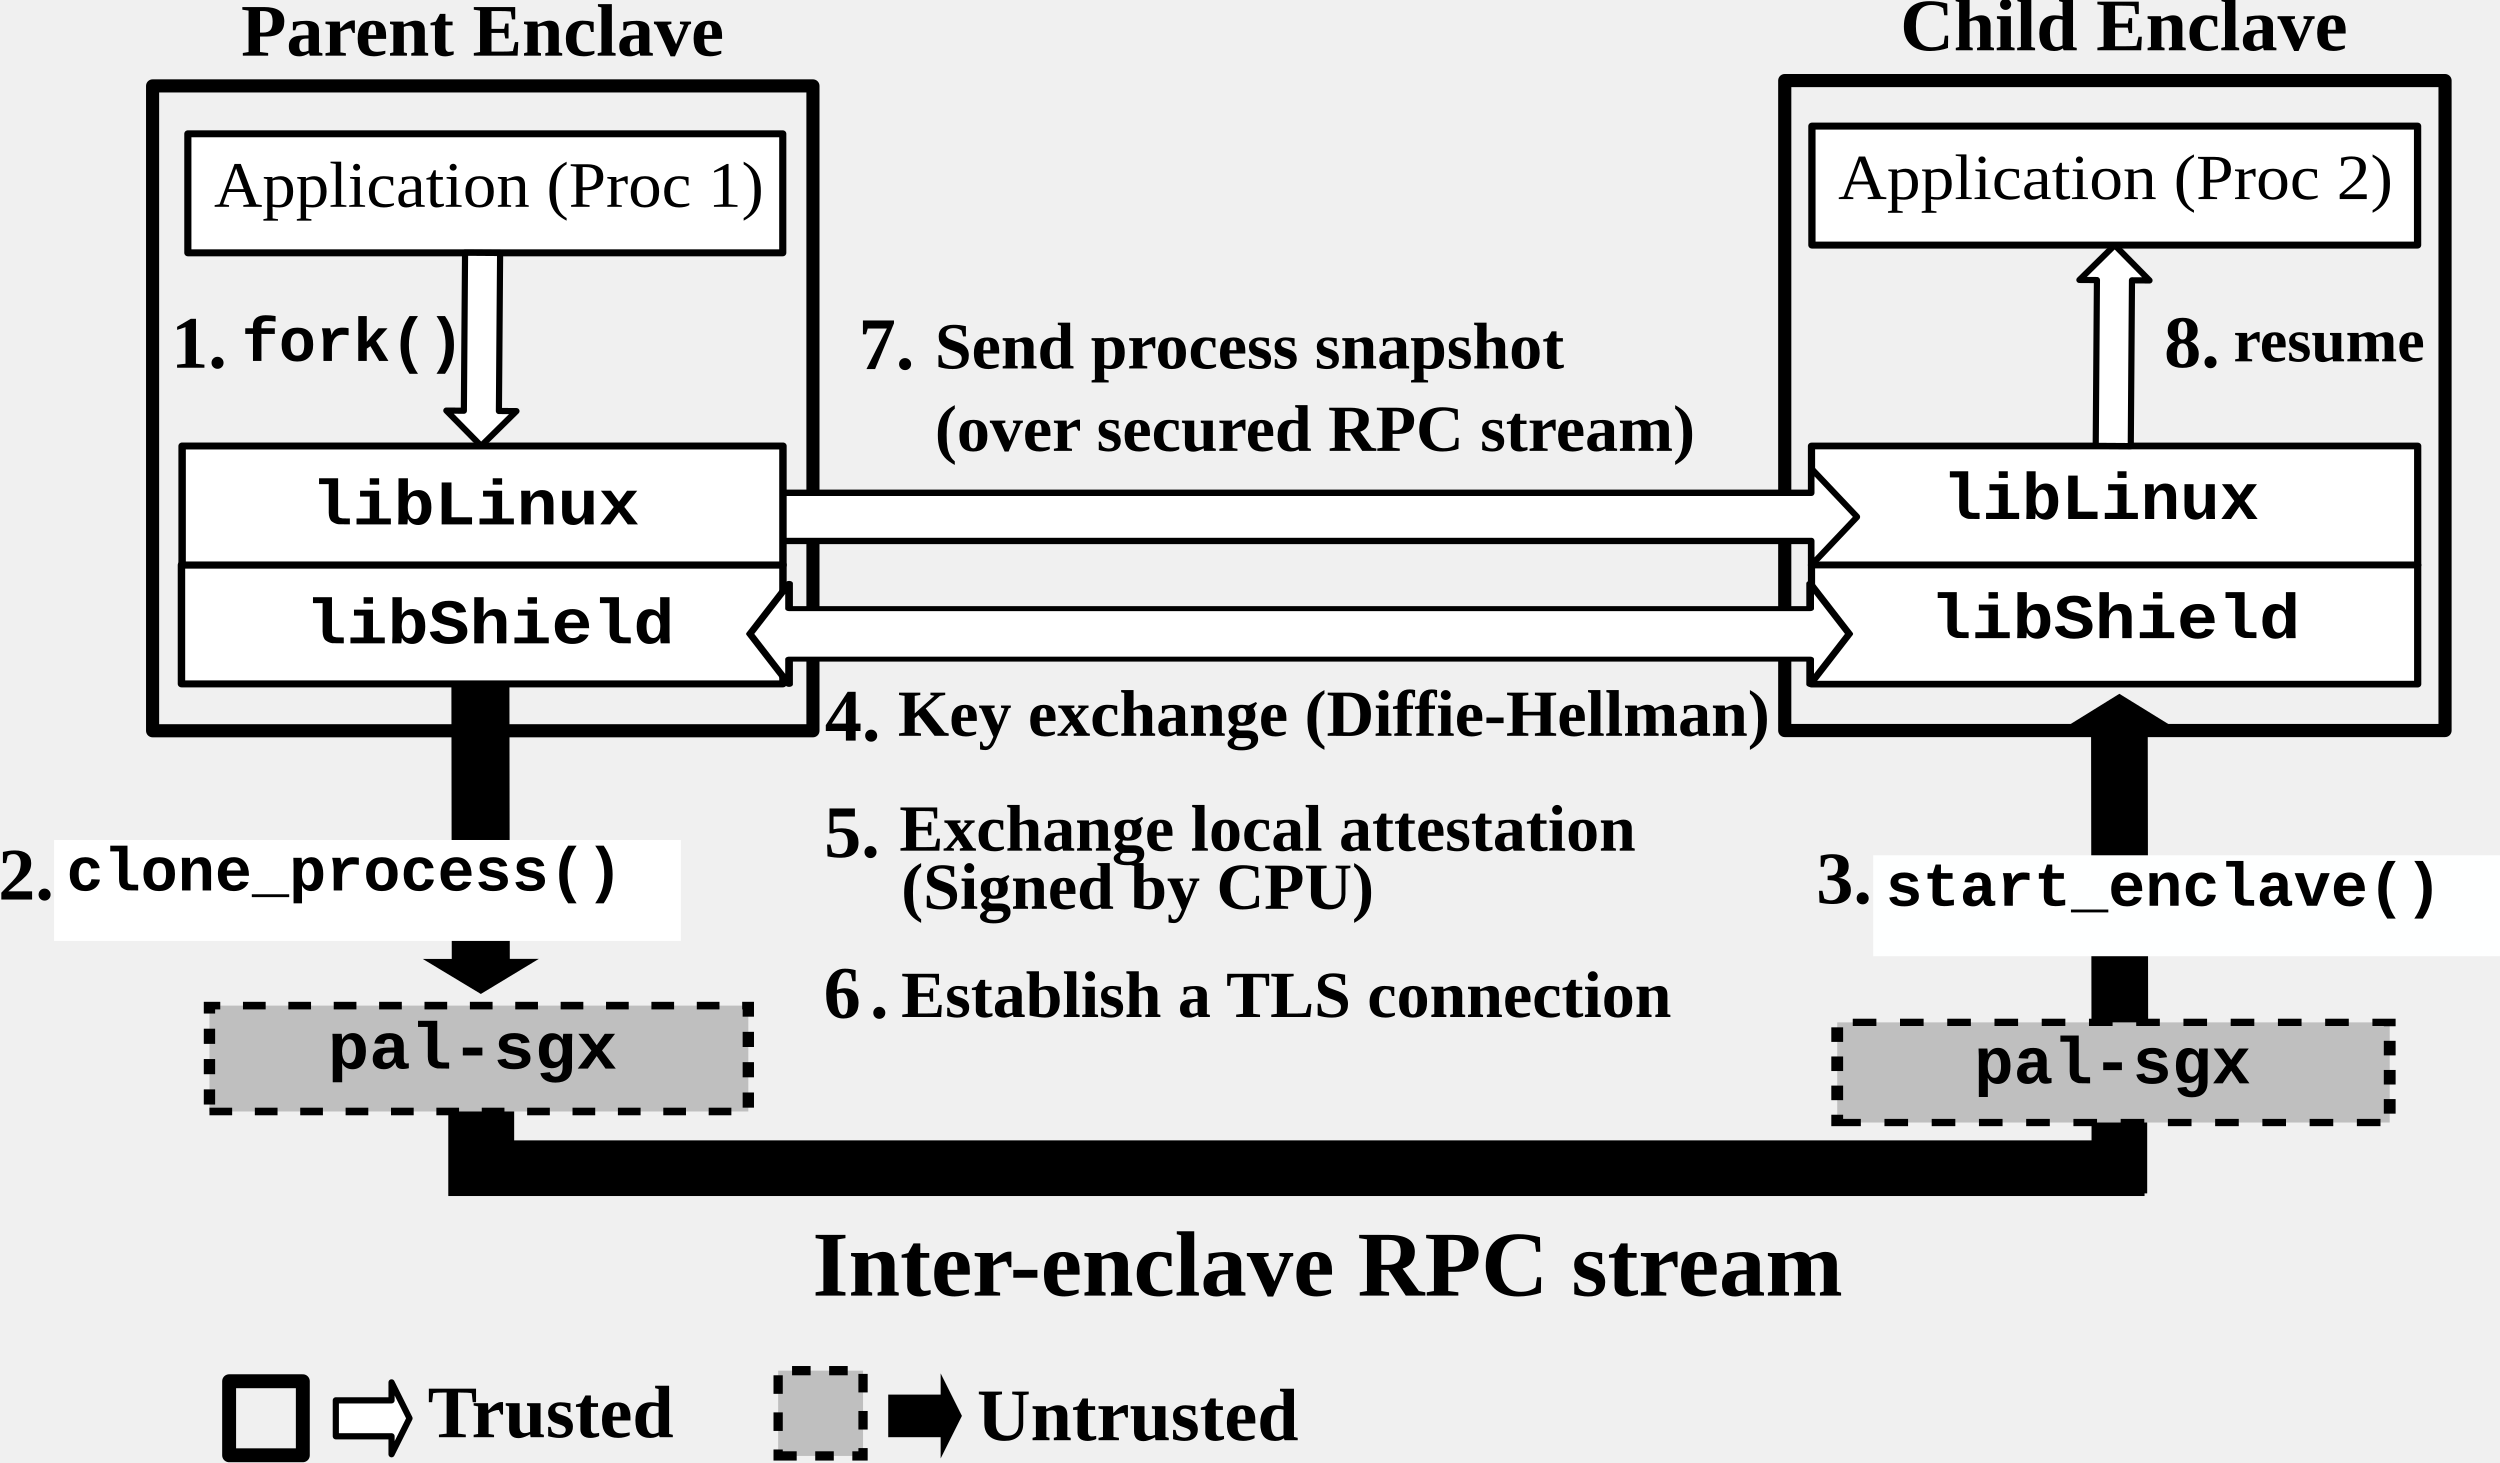
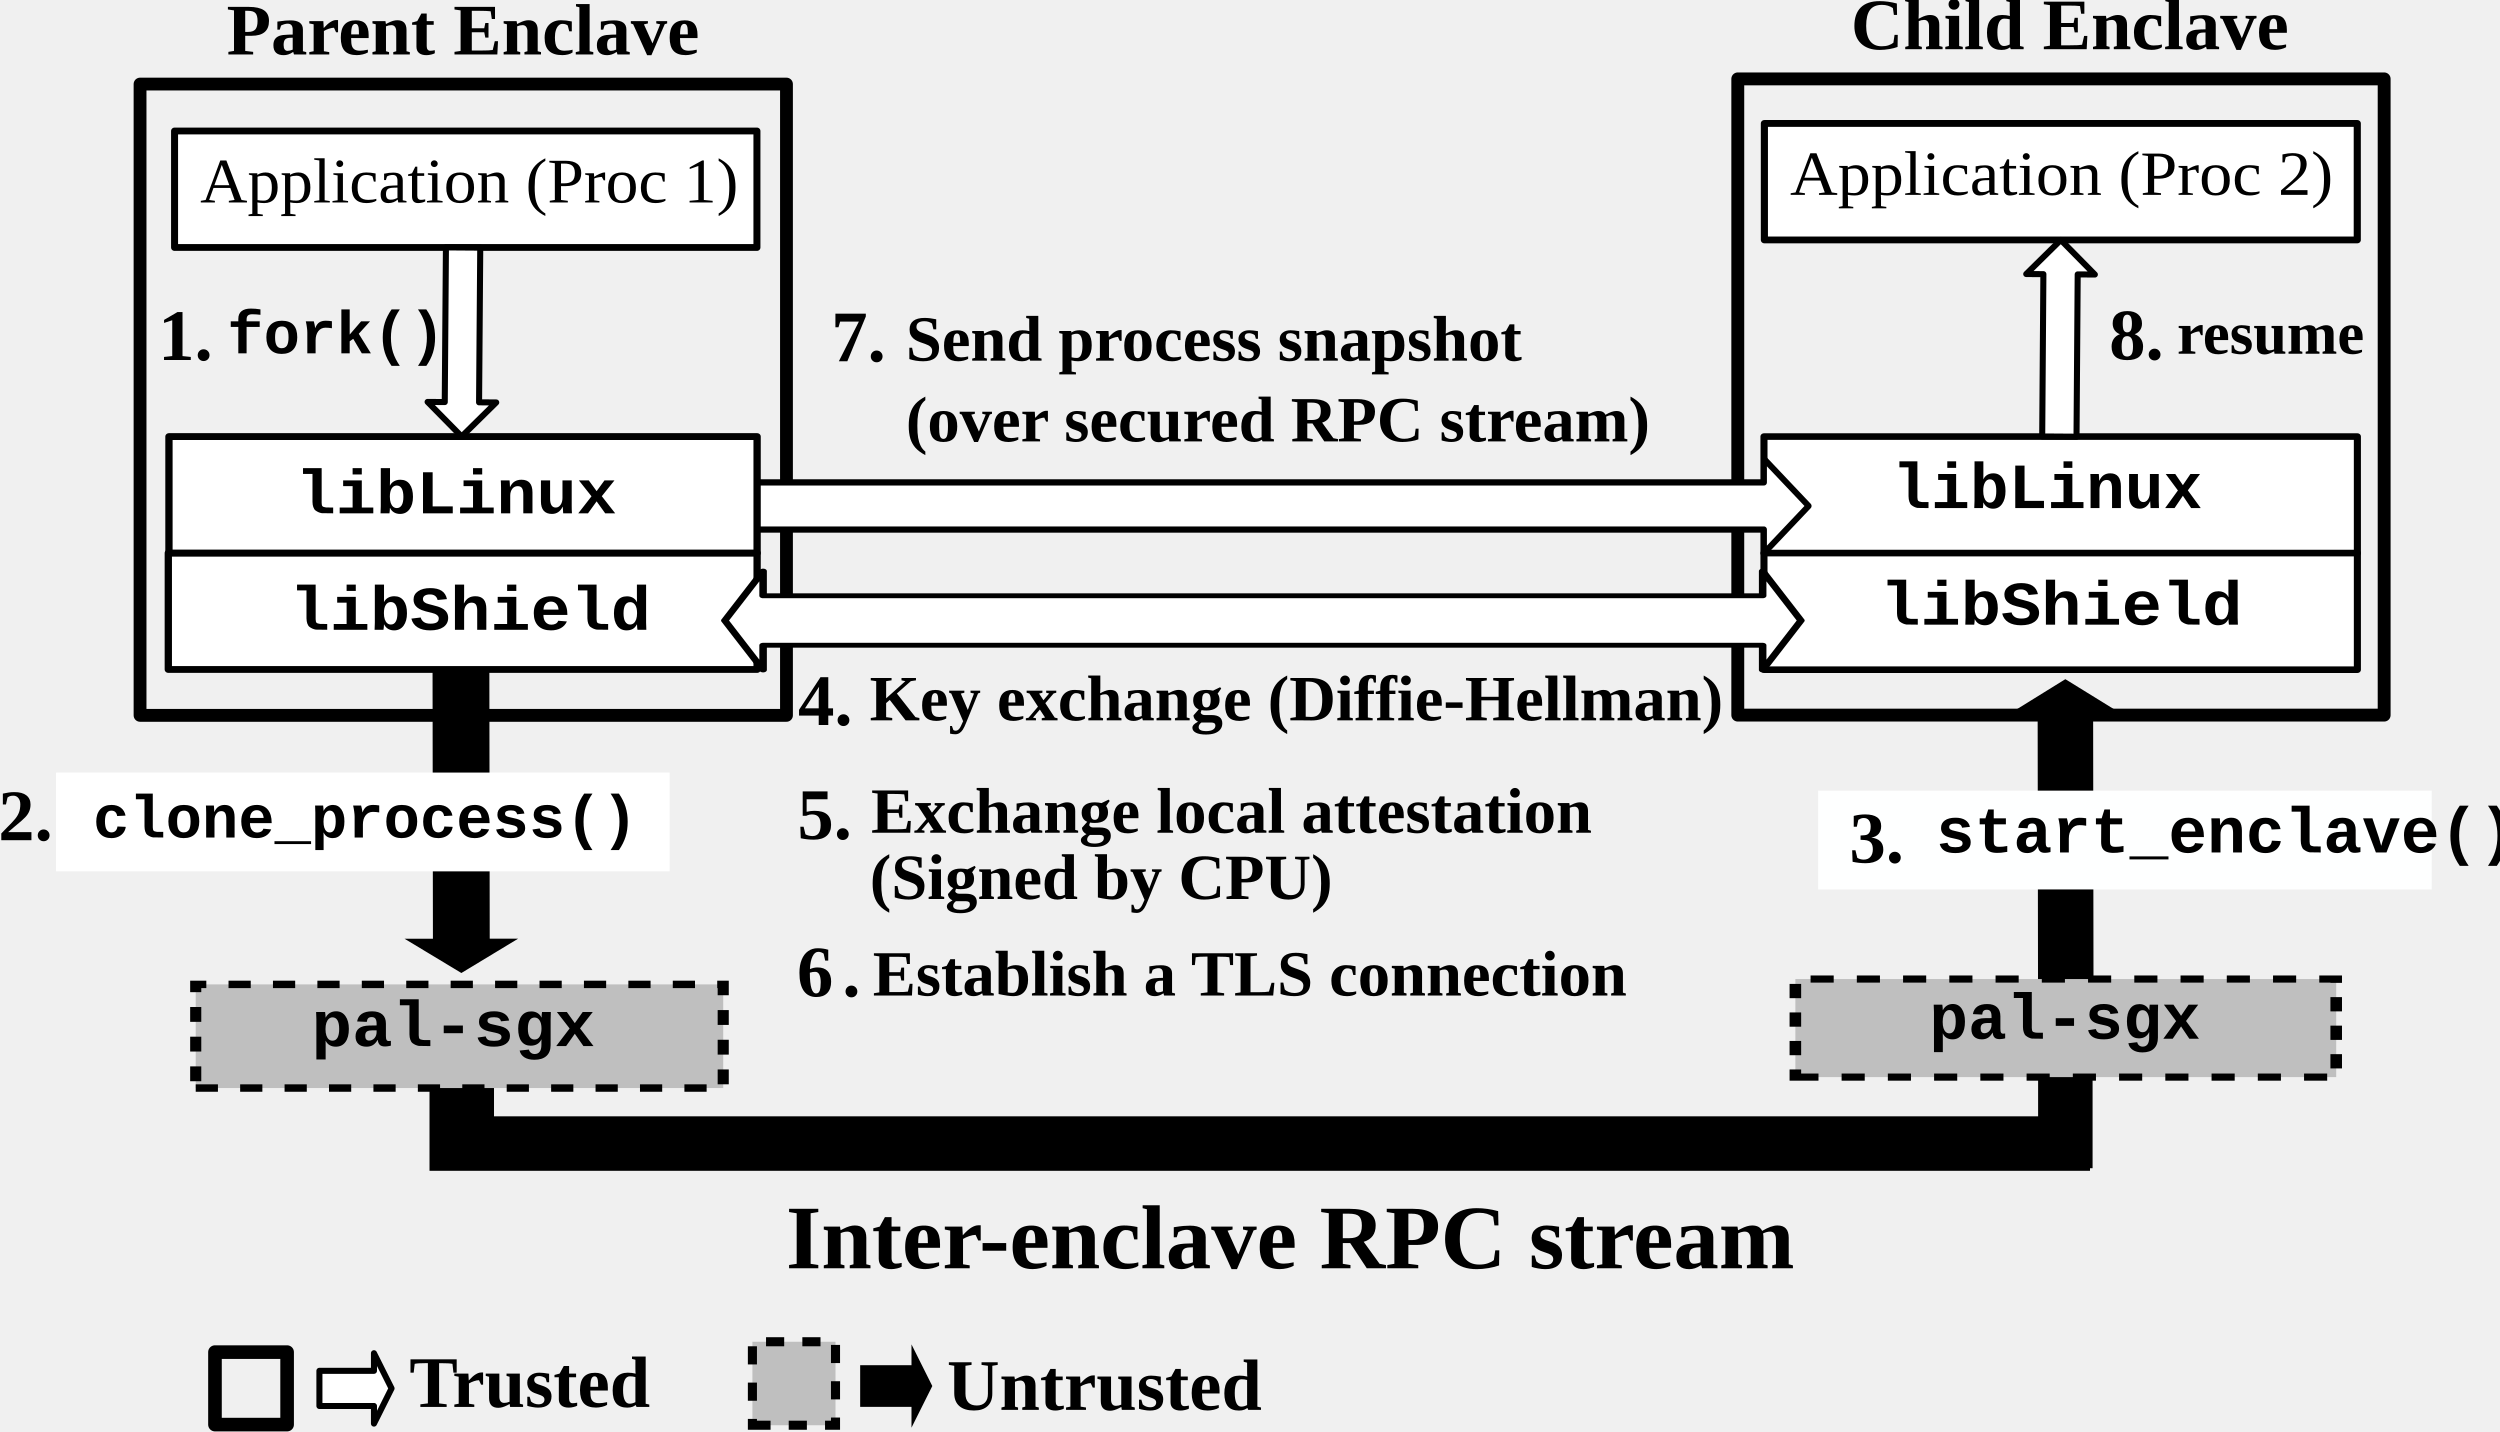
- <svg xmlns="http://www.w3.org/2000/svg" version="1.1" width="808.643" height="472.968" id="svg235">
+ <svg xmlns="http://www.w3.org/2000/svg" version="1.1" width="826.064" height="472.968" id="svg235">
  <defs id="defs239" />
-   <path d="M 49.356,236.373 H 262.952 V 27.783 H 49.356 Z" style="fill:none;stroke:#000000;stroke-width:4.24;stroke-linecap:round;stroke-linejoin:round;stroke-dasharray:none" id="path2" />
-   <g id="Layer1000" transform="matrix(1.027855,0,0,0.9994779,6.837212,3.302054)">
+   <path d="M 46.276,236.373 H 259.871 V 27.783 H 46.276 Z" style="fill:none;stroke:#000000;stroke-width:4.24;stroke-linecap:round;stroke-linejoin:round;stroke-dasharray:none" id="path2" />
+   <g id="Layer1000" transform="matrix(1.027855,0,0,0.9994779,3.757026,3.302054)">
    <g id="Layer1001">
      <path d="M 52.461,78.517 H 239.676 V 40 H 52.461 Z" style="fill:#ffffff;fill-rule:evenodd;stroke-width:2.25;stroke-linecap:round;stroke-linejoin:round" id="path4" />
      <path d="M 52.461,78.517 H 239.676 V 40 H 52.461 Z" style="fill:none;stroke:#000000;stroke-width:2.25;stroke-linecap:round;stroke-linejoin:round;stroke-dasharray:none" id="path6" />
    </g>
    <text x="60.69" y="63.629" id="text11" style="font-style:normal;font-variant:normal;font-weight:normal;font-stretch:normal;font-family:sans-serif;-inkscape-font-specification:sans-serif">
      <tspan font-size="24" id="tspan9" style="font-style:normal;font-variant:normal;font-weight:normal;font-stretch:normal;font-size:21.048px;font-family:'Times New Roman';-inkscape-font-specification:'Times New Roman, ';fill:#000000;fill-opacity:1;stroke-opacity:1">Application (Proc 1)</tspan>
    </text>
  </g>
-   <text x="77.98" y="17.995" id="text16">
+   <text x="74.9" y="17.995" id="text16">
    <tspan font-weight="bold" font-size="20" id="tspan14" style="font-weight:bold;font-size:24px;font-family:'Times New Roman';fill:#000000;fill-opacity:1;stroke-opacity:1">Parent Enclave</tspan>
  </text>
-   <text x="78.187" y="116.745" id="text20">
+   <text x="75.107" y="116.745" id="text20">
    <tspan font-weight="bold" font-size="20" id="tspan18" style="font-weight:bold;font-size:20px;font-family:'Courier New';fill:#000000;fill-opacity:1;stroke-opacity:1">fork()</tspan>
  </text>
-   <text x="262.795" y="419.066" id="text24">
+   <text x="259.715" y="419.066" id="text24">
    <tspan font-weight="bold" font-size="30" id="tspan22" style="font-weight:bold;font-size:30px;font-family:'Times New Roman';fill:#000000;fill-opacity:1;stroke-opacity:1">Inter-enclave RPC stream</tspan>
  </text>
-   <text x="290.902" y="275.158" id="text42">
+   <text x="287.822" y="275.158" id="text42">
    <tspan font-weight="bold" font-size="20" id="tspan40" style="font-weight:bold;font-size:21.333px;font-family:'Times New Roman';fill:#000000;fill-opacity:1;stroke-opacity:1">Exchange local attestation</tspan>
    <tspan font-weight="bold" font-size="20" style="font-weight:bold;font-size:21.333px;font-family:'Times New Roman';fill:#000000;fill-opacity:1;stroke-opacity:1" id="tspan259" />
  </text>
-   <text x="55.354" y="118.957" id="text56">
+   <text x="52.274" y="118.957" id="text56">
    <tspan font-weight="bold" font-size="24" id="tspan54" style="font-weight:bold;font-size:24px;font-family:'Times New Roman';fill:#000000;fill-opacity:1;stroke-opacity:1">1.</tspan>
  </text>
-   <text x="266.782" y="239.562" id="text60">
+   <text x="263.701" y="239.562" id="text60">
    <tspan font-weight="bold" font-size="24" id="tspan58" style="font-weight:bold;font-size:24px;font-family:'Times New Roman';fill:#000000;fill-opacity:1;stroke-opacity:1">4.</tspan>
  </text>
-   <text x="266.566" y="277.216" id="text64">
+   <text x="263.486" y="277.216" id="text64">
    <tspan font-weight="bold" font-size="24" id="tspan62" style="font-weight:bold;font-size:24px;font-family:'Times New Roman';fill:#000000;fill-opacity:1;stroke-opacity:1">5.</tspan>
  </text>
-   <g id="Layer1002" transform="translate(10.02649,3.271113)">
+   <g id="Layer1002" transform="translate(6.946306,3.271113)">
    <path d="m 145.596,140.961 -11.252,-11.424 5.669,0.043 0.387,-51.106 5.669,0.043 5.669,0.043 -0.387,51.106 5.669,0.043 z" style="fill:#ffffff;fill-rule:evenodd;stroke-width:2;stroke-linecap:round;stroke-linejoin:round" id="path66" />
    <path d="m 145.596,140.961 -11.252,-11.424 5.669,0.043 0.387,-51.106 5.669,0.043 5.669,0.043 -0.387,51.106 5.669,0.043 z" style="fill:none;stroke:#000000;stroke-width:2;stroke-linecap:round;stroke-linejoin:round;stroke-dasharray:none" id="path68" />
  </g>
-   <path d="m 155.529,321.506 -18.786,-11.329 9.385,-0.005 -0.157,-113.647 9.385,-0.005 9.385,-0.005 0.157,113.646 9.385,-0.005 z" style="fill:#000000;fill-rule:evenodd;stroke-width:1" id="path71" />
-   <path d="M 577.288,236.293 H 790.866 V 26.062 H 577.288 Z" style="fill:none;stroke:#000000;stroke-width:4.256;stroke-linecap:round;stroke-linejoin:round;stroke-dasharray:none" id="path73" />
-   <g id="Layer1003" transform="matrix(1.046423,0,0,0.9993524,57.57347,3.327194)">
+   <path d="m 152.449,321.506 -18.786,-11.329 9.385,-0.005 -0.157,-113.647 9.385,-0.005 9.385,-0.005 0.157,113.646 9.385,-0.005 z" style="fill:#000000;fill-rule:evenodd;stroke-width:1" id="path71" />
+   <path d="M 574.208,236.293 H 787.786 V 26.062 H 574.208 Z" style="fill:none;stroke:#000000;stroke-width:4.256;stroke-linecap:round;stroke-linejoin:round;stroke-dasharray:none" id="path73" />
+   <g id="Layer1003" transform="matrix(1.046423,0,0,0.9993524,54.49329,3.327194)">
    <g id="Layer1004">
      <path d="M 505.058,76 H 692.273 V 37.483 H 505.058 Z" style="fill:#ffffff;fill-rule:evenodd;stroke-width:2.25;stroke-linecap:round;stroke-linejoin:round" id="path75" />
      <path d="M 505.058,76 H 692.273 V 37.483 H 505.058 Z" style="fill:none;stroke:#000000;stroke-width:2.25;stroke-linecap:round;stroke-linejoin:round;stroke-dasharray:none" id="path77" />
    </g>
    <text x="513.157" y="61.112" id="text82">
      <tspan font-size="24" id="tspan80" style="font-style:normal;font-variant:normal;font-weight:normal;font-stretch:normal;font-size:20.862px;font-family:'Times New Roman';-inkscape-font-specification:'Times New Roman, ';fill:#000000;fill-opacity:1;stroke-opacity:1">Application (Proc 2)</tspan>
    </text>
  </g>
-   <text x="614.646" y="16.266" id="text87">
+   <text x="611.565" y="16.266" id="text87">
    <tspan font-weight="bold" font-size="20" id="tspan85" style="font-weight:bold;font-size:24px;font-family:'Times New Roman';fill:#000000;fill-opacity:1;stroke-opacity:1">Child Enclave</tspan>
  </text>
-   <text x="722.443" y="116.873" id="text91">
+   <text x="719.363" y="116.873" id="text91">
    <tspan font-weight="bold" font-size="20" id="tspan89" style="font-style:normal;font-variant:normal;font-weight:bold;font-stretch:normal;font-size:20px;font-family:'Times New Roman';-inkscape-font-specification:'Times New Roman,  Bold';fill:#000000;fill-opacity:1;stroke-opacity:1">resume</tspan>
  </text>
-   <text x="700.005" y="118.757" id="text95">
+   <text x="696.925" y="118.757" id="text95">
    <tspan font-weight="bold" font-size="24" id="tspan93" style="font-weight:bold;font-size:24px;font-family:'Times New Roman';fill:#000000;fill-opacity:1;stroke-opacity:1">8.</tspan>
  </text>
-   <g id="Layer1005" transform="translate(85.35241,3.290448)">
+   <g id="Layer1005" transform="translate(82.27223,3.290448)">
    <g id="Layer1006" transform="matrix(1.081477,0,0,1,-48.305,0)" style="stroke-width:0.962">
      <path d="m 507.541,179.478 h 181.305 v -38.517 H 507.541 Z" style="fill:#ffffff;fill-rule:evenodd;stroke-width:2.164;stroke-linecap:round;stroke-linejoin:round" id="path97" />
      <path d="m 507.541,179.478 h 181.305 v -38.517 H 507.541 Z" style="fill:none;stroke:#000000;stroke-width:2.164;stroke-linecap:round;stroke-linejoin:round;stroke-dasharray:none" id="path99" />
    </g>
    <text x="543.014" y="164.591" id="text104">
      <tspan font-size="24" id="tspan102" style="font-style:normal;font-variant:normal;font-weight:bold;font-stretch:normal;font-size:21.333px;font-family:'Courier New';-inkscape-font-specification:'Courier New Bold';fill:#000000;fill-opacity:1;stroke-opacity:1">libLinux</tspan>
    </text>
  </g>
-   <g id="Layer1007" transform="translate(85.35241,3.290448)">
+   <g id="Layer1007" transform="translate(82.27223,3.290448)">
    <path d="m 598.665,76 11.256,11.421 -5.669,-0.041 -0.39,53.623 -5.669,-0.041 -5.669,-0.041 0.39,-53.623 -5.669,-0.041 z" style="fill:#ffffff;fill-rule:evenodd;stroke-width:2;stroke-linecap:round;stroke-linejoin:round" id="path107" />
    <path d="m 598.665,76 11.256,11.421 -5.669,-0.041 -0.39,53.623 -5.669,-0.041 -5.669,-0.041 0.39,-53.623 -5.669,-0.041 z" style="fill:none;stroke:#000000;stroke-width:2;stroke-linecap:round;stroke-linejoin:round;stroke-dasharray:none" id="path109" />
  </g>
-   <path d="m 685.521,224.415 18.348,11.329 -9.166,0.005 0.154,113.647 -9.166,0.005 -9.166,0.005 -0.154,-113.646 -9.166,0.005 z" style="fill:#000000;fill-rule:evenodd;stroke-width:1" id="path112" />
-   <text x="266.408" y="329.209" id="text118">
+   <path d="m 682.441,224.415 18.348,11.329 -9.166,0.005 0.154,113.647 -9.166,0.005 -9.166,0.005 -0.154,-113.646 -9.166,0.005 z" style="fill:#000000;fill-rule:evenodd;stroke-width:1" id="path112" />
+   <text x="263.327" y="329.209" id="text118">
    <tspan font-weight="bold" font-size="24" id="tspan114" style="font-weight:bold;font-size:24px;font-family:'Times New Roman';fill:#000000;fill-opacity:1;stroke-opacity:1">6</tspan>
    <tspan font-weight="bold" font-size="24" id="tspan116" style="font-weight:bold;font-size:24px;font-family:'Times New Roman';fill:#000000;fill-opacity:1;stroke-opacity:1">.</tspan>
  </text>
-   <path d="m 145.002,386.863 h 548.667 v -18 H 166.311 v -19.194 H 145.002 Z" style="fill:#000000;fill-rule:evenodd;stroke-width:1" id="path120" />
-   <path d="m 676.524,386.008 h 18 v -36.603 h -18 z" style="fill:#000000;fill-rule:evenodd" id="path122" />
-   <g id="Layer1008" transform="translate(85.35241,4.164709)">
+   <path d="m 141.922,386.863 h 548.667 v -18 H 163.231 v -19.194 h -21.309 z" style="fill:#000000;fill-rule:evenodd;stroke-width:1" id="path120" />
+   <path d="m 673.443,386.008 h 18 v -36.603 h -18 z" style="fill:#000000;fill-rule:evenodd" id="path122" />
+   <g id="Layer1008" transform="translate(84.32568,-3.022392)">
    <g id="Layer1009" transform="matrix(1.025263,0,0,0.6322598,-14.69179,123.8051)" style="stroke-width:1.242">
      <path d="M 510.698,371.875 H 685.003 v -51.25 H 510.698 Z" style="fill:#bfbfbf;fill-rule:evenodd;stroke-width:3.726;stroke-linecap:butt;stroke-linejoin:miter" id="path124" />
      <path d="M 510.698,371.875 H 685.003 v -51.25 H 510.698 Z" style="fill:none;stroke:#000000;stroke-width:3.726;stroke-linecap:butt;stroke-linejoin:miter;stroke-dasharray:7.452, 7.452, 7.452, 7.452" id="path126" />
    </g>
    <text x="553.165" y="346.25" id="text131">
      <tspan font-weight="bold" font-size="24" id="tspan129" style="font-style:normal;font-variant:normal;font-weight:bold;font-stretch:normal;font-size:21.333px;font-family:'Courier New';-inkscape-font-specification:'Courier New Bold';fill:#000000;fill-opacity:1;stroke-opacity:1">pal-sgx</tspan>
    </text>
  </g>
-   <g id="Layer1010" transform="matrix(1.30128,0,0,1.374248,-59.75698,-52.99513)" style="stroke-width:0.748">
+   <g id="Layer1010" transform="matrix(1.30128,0,0,1.374248,-62.83716,-52.99513)" style="stroke-width:0.748">
    <path d="m 507.541,160.22 -11.339,11.339 v -5.669 H 236.249 v -5.669 -5.669 h 259.953 v -5.669 z" style="fill:#ffffff;fill-rule:evenodd;stroke-width:1.496;stroke-linecap:round;stroke-linejoin:round" id="path134" />
    <path d="m 507.541,160.22 -11.339,11.339 v -5.669 H 236.249 v -5.669 -5.669 h 259.953 v -5.669 z" style="fill:none;stroke:#000000;stroke-width:1.496;stroke-linecap:round;stroke-linejoin:round;stroke-dasharray:none" id="path136" />
  </g>
-   <text x="277.747" y="119.373" id="text145">
+   <text x="274.667" y="119.373" id="text145">
    <tspan font-weight="bold" font-size="24" id="tspan139" style="font-weight:bold;font-size:24px;font-family:'Times New Roman';fill:#000000;fill-opacity:1;stroke-opacity:1">7.</tspan>
  </text>
-   <g id="Layer1011" transform="matrix(0.8892445,0,0,1,24.86367,3.271113)" style="stroke-width:1.06">
+   <g id="Layer1011" transform="matrix(0.8892445,0,0,1,21.78349,3.271113)" style="stroke-width:1.06">
    <g id="Layer1012" transform="matrix(1.124508,0,0,0.6682586,-18.63475,106.8207)" style="stroke-width:1.223">
      <path d="M 59.461,373.25 H 233.766 V 322 H 59.461 Z" style="fill:#bfbfbf;fill-rule:evenodd;stroke-width:3.67;stroke-linecap:butt;stroke-linejoin:miter" id="path147" />
      <path d="M 59.461,373.25 H 233.766 V 322 H 59.461 Z" style="fill:none;stroke:#000000;stroke-width:3.67;stroke-linecap:butt;stroke-linejoin:miter;stroke-dasharray:7.34, 7.34, 7.34, 7.34" id="path149" />
    </g>
    <text x="84.145" y="371.302" id="text154" style="font-size:13.014px;stroke-width:1.06" transform="scale(1.084475,0.922105)">
      <tspan font-weight="bold" font-size="24" id="tspan152" style="font-style:normal;font-variant:normal;font-weight:bold;font-stretch:normal;font-size:23.135px;font-family:'Courier New';-inkscape-font-specification:'Courier New Bold';fill:#000000;fill-opacity:1;stroke-width:1.06;stroke-opacity:1">pal-sgx</tspan>
    </text>
  </g>
-   <g id="Layer1013" transform="translate(10.02649,3.271113)">
+   <g id="Layer1013" transform="translate(11.05322,-13.15655)">
    <path d="m 7.46,301.077 h 202.75 V 268.432 H 7.46 Z" style="fill:#ffffff;fill-rule:evenodd" id="path157" />
-     <text x="11.46" y="284.754" id="text161">
+     <text x="19.674" y="289.888" id="text161">
      <tspan font-weight="bold" font-size="20" id="tspan159" style="font-weight:bold;font-size:20px;font-family:'Courier New';fill:#000000;fill-opacity:1;stroke-opacity:1">clone_process()</tspan>
    </text>
  </g>
-   <text x="-0.586" y="290.97" id="text166">
+   <text x="-0.586" y="277.622" id="text166">
    <tspan font-weight="bold" font-size="24" id="tspan164" style="font-weight:bold;font-size:24px;font-family:'Times New Roman';fill:#000000;fill-opacity:1;stroke-opacity:1">2.</tspan>
  </text>
-   <g id="Layer1014" transform="translate(79.96732,4.145374)">
+   <g id="Layer1014" transform="translate(74.83368,-11.25556)">
    <path d="m 525.926,305.149 h 202.75 v -32.646 h -202.75 z" style="fill:#feffff;fill-rule:evenodd" id="path168" />
-     <text x="529.926" y="288.826" id="text172">
-       <tspan font-weight="bold" font-size="20" id="tspan170" style="font-weight:bold;font-size:20px;font-family:'Courier New';fill:#000000;fill-opacity:1;stroke-opacity:1">start_enclave()</tspan>
+     <text x="564.835" y="292.933" id="text172">
+       <tspan font-weight="bold" font-size="20" id="tspan170" style="font-weight:bold;font-size:21.333px;font-family:'Courier New';fill:#000000;fill-opacity:1;stroke-opacity:1">start_enclave()</tspan>
    </text>
  </g>
-   <text x="587.488" y="292.179" id="text177">
+   <text x="611.103" y="284.992" id="text177">
    <tspan font-weight="bold" font-size="24" id="tspan175" style="font-weight:bold;font-size:24px;font-family:'Times New Roman';fill:#000000;fill-opacity:1;stroke-opacity:1">3.</tspan>
  </text>
-   <path d="m 74.112,470.718 h 23.837 v -23.945 h -23.837 z" style="fill:none;stroke:#000000;stroke-width:4.5;stroke-linecap:round;stroke-linejoin:round;stroke-dasharray:none" id="path179" />
-   <path d="m 108.623,464.578 h 18.024 v 5.814 l 5.814,-11.627 -5.814,-11.627 v 5.814 h -18.024 z" style="fill:#ffffff;fill-rule:evenodd" id="path181" />
-   <path d="m 108.623,464.578 h 18.024 v 5.814 l 5.814,-11.627 -5.814,-11.627 v 5.814 h -18.024 z" style="fill:none;stroke:#000000;stroke-width:2;stroke-linecap:round;stroke-linejoin:round;stroke-dasharray:none" id="path183" />
-   <text x="138.339" y="464.884" id="text187">
+   <path d="m 71.032,470.718 h 23.837 v -23.945 h -23.837 z" style="fill:none;stroke:#000000;stroke-width:4.5;stroke-linecap:round;stroke-linejoin:round;stroke-dasharray:none" id="path179" />
+   <path d="m 105.543,464.578 h 18.024 v 5.814 l 5.814,-11.627 -5.814,-11.627 v 5.814 h -18.024 z" style="fill:#ffffff;fill-rule:evenodd" id="path181" />
+   <path d="m 105.543,464.578 h 18.024 v 5.814 l 5.814,-11.627 -5.814,-11.627 v 5.814 h -18.024 z" style="fill:none;stroke:#000000;stroke-width:2;stroke-linecap:round;stroke-linejoin:round;stroke-dasharray:none" id="path183" />
+   <text x="135.259" y="464.884" id="text187">
    <tspan font-weight="bold" font-size="20" id="tspan185" style="font-weight:bold;font-size:24px;font-family:'Times New Roman';fill:#000000;fill-opacity:1;stroke-opacity:1">Trusted</tspan>
  </text>
-   <g id="Layer1015" transform="translate(84.43265,0.3871368)">
+   <g id="Layer1015" transform="translate(81.35247,0.3871368)">
    <path d="M 167.261,470.545 H 194.721 V 442.961 H 167.261 Z" style="fill:#bfbfbf;fill-rule:evenodd;stroke-width:3;stroke-linecap:butt;stroke-linejoin:miter" id="path189" />
    <path d="M 167.261,470.545 H 194.721 V 442.961 H 167.261 Z" style="fill:none;stroke:#000000;stroke-width:3;stroke-linecap:butt;stroke-linejoin:miter;stroke-dasharray:6, 6, 6, 6" id="path191" />
  </g>
-   <path d="m 287.302,464.863 h 16.957 v 6.88 l 6.88,-13.761 -6.88,-13.761 v 6.88 h -16.957 z" style="fill:#000000;fill-rule:evenodd" id="path194" />
-   <text x="316.014" y="465.851" id="text198">
+   <path d="m 284.222,464.863 h 16.957 v 6.88 l 6.88,-13.761 -6.88,-13.761 v 6.88 h -16.957 z" style="fill:#000000;fill-rule:evenodd" id="path194" />
+   <text x="312.934" y="465.851" id="text198">
    <tspan font-weight="bold" font-size="20" id="tspan196" style="font-weight:bold;font-size:24px;font-family:'Times New Roman';fill:#000000;fill-opacity:1;stroke-opacity:1">Untrusted</tspan>
  </text>
-   <g id="Layer1016" transform="matrix(1.071805,0,0,0.999072,-0.2137983,5.93177)">
+   <g id="Layer1016" transform="matrix(1.071805,0,0,0.999072,-3.293985,5.93177)">
    <g id="Layer1017">
      <path d="m 54.961,215.478 h 181.521 v -38.517 H 54.961 Z" style="fill:#ffffff;fill-rule:evenodd;stroke-width:2.25;stroke-linecap:round;stroke-linejoin:round" id="path200" />
      <path d="m 54.961,215.478 h 181.521 v -38.517 H 54.961 Z" style="fill:none;stroke:#000000;stroke-width:2.25;stroke-linecap:round;stroke-linejoin:round;stroke-dasharray:none" id="path202" />
    </g>
    <text x="92.404" y="202.345" id="text207">
      <tspan font-size="24" id="tspan205" style="font-style:normal;font-variant:normal;font-weight:bold;font-stretch:normal;font-size:20.616px;font-family:'Courier New';-inkscape-font-specification:'Courier New Bold';fill:#000000;fill-opacity:1;stroke-opacity:1">libShield</tspan>
    </text>
  </g>
-   <g id="Layer1018" transform="matrix(1.071892,0,0,0.9989323,0.01512167,3.442175)">
+   <g id="Layer1018" transform="matrix(1.071892,0,0,0.9989323,-3.065065,3.442175)">
    <g id="Layer1019">
      <path d="m 54.943,179.478 h 181.305 v -38.517 H 54.943 Z" style="fill:#ffffff;fill-rule:evenodd;stroke-width:2.25;stroke-linecap:round;stroke-linejoin:round" id="path210" />
      <path d="m 54.943,179.478 h 181.305 v -38.517 H 54.943 Z" style="fill:none;stroke:#000000;stroke-width:2.25;stroke-linecap:round;stroke-linejoin:round;stroke-dasharray:none" id="path212" />
    </g>
    <text x="94.015" y="166.346" id="text217">
      <tspan font-size="24" id="tspan215" style="font-style:normal;font-variant:normal;font-weight:bold;font-stretch:normal;font-size:20.617px;font-family:'Courier New';-inkscape-font-specification:'Courier New Bold';fill:#000000;fill-opacity:1;stroke-opacity:1">libLinux</tspan>
    </text>
  </g>
-   <g id="Layer1020" transform="matrix(1.079202,0,0,1,38.5582,5.807448)" style="stroke-width:0.963">
+   <g id="Layer1020" transform="matrix(1.079202,0,0,1,35.47802,5.807448)" style="stroke-width:0.963">
    <g id="Layer1021" style="stroke-width:0.963">
      <path d="M 507.211,215.478 H 688.898 v -38.517 H 507.211 Z" style="fill:#ffffff;fill-rule:evenodd;stroke-width:2.166;stroke-linecap:round;stroke-linejoin:round" id="path220" />
      <path d="M 507.211,215.478 H 688.898 v -38.517 H 507.211 Z" style="fill:none;stroke:#000000;stroke-width:2.166;stroke-linecap:round;stroke-linejoin:round;stroke-dasharray:none" id="path222" />
    </g>
    <text x="542.804" y="200.591" id="text227" style="stroke-width:0.963">
      <tspan font-size="24" id="tspan225" style="font-style:normal;font-variant:normal;font-weight:bold;font-stretch:normal;font-size:20.536px;font-family:'Courier New';-inkscape-font-specification:'Courier New Bold';fill:#000000;fill-opacity:1;stroke-width:0.963;stroke-opacity:1">libShield</tspan>
    </text>
  </g>
-   <g id="Layer1022" transform="matrix(1.313384,0,0,0.8483122,-68.00981,38.57932)" style="stroke-width:0.947">
+   <g id="Layer1022" transform="matrix(1.313384,0,0,0.8483122,-71.08999,38.57932)" style="stroke-width:0.947">
    <path d="m 246.111,186.59 v -9.629 l -9.629,19.259 9.629,19.259 v -9.629 h 251.471 v 9.629 l 9.629,-19.259 -9.629,-19.259 v 9.629 z" style="fill:#ffffff;fill-rule:evenodd;stroke-width:1.895;stroke-linecap:round;stroke-linejoin:round" id="path230" />
    <path d="m 246.111,186.59 v -9.629 l -9.629,19.259 9.629,19.259 v -9.629 h 251.471 v 9.629 l 9.629,-19.259 -9.629,-19.259 v 9.629 z" style="fill:none;stroke:#000000;stroke-width:1.895;stroke-linecap:round;stroke-linejoin:round;stroke-dasharray:none" id="path232" />
  </g>
-   <text xml:space="preserve" style="font-style:normal;font-variant:normal;font-weight:normal;font-stretch:normal;font-size:18.667px;line-height:1.25;font-family:'Times New Roman';-inkscape-font-specification:'Times New Roman, ';letter-spacing:0px;word-spacing:0px;fill:#000000;fill-opacity:1;stroke:none" x="296.784" y="301.642" id="text253">
-     <tspan id="tspan251" x="296.784" y="318.211" />
+   <text xml:space="preserve" style="font-style:normal;font-variant:normal;font-weight:normal;font-stretch:normal;font-size:18.667px;line-height:1.25;font-family:'Times New Roman';-inkscape-font-specification:'Times New Roman, ';letter-spacing:0px;word-spacing:0px;fill:#000000;fill-opacity:1;stroke:none" x="293.704" y="301.642" id="text253">
+     <tspan id="tspan251" x="293.704" y="318.211" />
  </text>
-   <text xml:space="preserve" style="font-style:normal;font-variant:normal;font-weight:normal;font-stretch:normal;font-size:18.667px;line-height:1.25;font-family:'Times New Roman';-inkscape-font-specification:'Times New Roman, ';letter-spacing:0px;word-spacing:0px;fill:#000000;fill-opacity:1;stroke:none" x="291.48" y="328.957" id="text257">
-     <tspan id="tspan255" x="291.48" y="328.957" style="font-style:normal;font-variant:normal;font-weight:bold;font-stretch:normal;font-size:21.333px;font-family:'Times New Roman';-inkscape-font-specification:'Times New Roman,  Bold'">Establish a TLS connection</tspan>
+   <text xml:space="preserve" style="font-style:normal;font-variant:normal;font-weight:normal;font-stretch:normal;font-size:18.667px;line-height:1.25;font-family:'Times New Roman';-inkscape-font-specification:'Times New Roman, ';letter-spacing:0px;word-spacing:0px;fill:#000000;fill-opacity:1;stroke:none" x="288.4" y="328.957" id="text257">
+     <tspan id="tspan255" x="288.4" y="328.957" style="font-style:normal;font-variant:normal;font-weight:bold;font-stretch:normal;font-size:21.333px;font-family:'Times New Roman';-inkscape-font-specification:'Times New Roman,  Bold'">Establish a TLS connection</tspan>
  </text>
-   <text xml:space="preserve" style="font-style:normal;font-variant:normal;font-weight:bold;font-stretch:normal;font-size:21.333px;line-height:1.25;font-family:'Times New Roman';-inkscape-font-specification:'Times New Roman,  Bold';letter-spacing:0px;word-spacing:0px;fill:#000000;fill-opacity:1;stroke:none" x="291.519" y="293.967" id="text263">
-     <tspan id="tspan261" x="291.519" y="293.967">(Signed by CPU)</tspan>
+   <text xml:space="preserve" style="font-style:normal;font-variant:normal;font-weight:bold;font-stretch:normal;font-size:21.333px;line-height:1.25;font-family:'Times New Roman';-inkscape-font-specification:'Times New Roman,  Bold';letter-spacing:0px;word-spacing:0px;fill:#000000;fill-opacity:1;stroke:none" x="287.412" y="297.047" id="text263">
+     <tspan id="tspan261" x="287.412" y="297.047">(Signed by CPU)</tspan>
  </text>
-   <text xml:space="preserve" style="font-style:normal;font-variant:normal;font-weight:bold;font-stretch:normal;font-size:21.333px;line-height:1.25;font-family:'Times New Roman';-inkscape-font-specification:'Times New Roman,  Bold';letter-spacing:0px;word-spacing:0px;fill:#000000;fill-opacity:1;stroke:none" x="290.442" y="238.009" id="text267">
-     <tspan id="tspan265" x="290.442" y="238.009">Key exchange (Diffie-Hellman)</tspan>
+   <text xml:space="preserve" style="font-style:normal;font-variant:normal;font-weight:bold;font-stretch:normal;font-size:21.333px;line-height:1.25;font-family:'Times New Roman';-inkscape-font-specification:'Times New Roman,  Bold';letter-spacing:0px;word-spacing:0px;fill:#000000;fill-opacity:1;stroke:none" x="287.362" y="238.009" id="text267">
+     <tspan id="tspan265" x="287.362" y="238.009">Key exchange (Diffie-Hellman)</tspan>
  </text>
-   <text xml:space="preserve" style="font-style:normal;font-variant:normal;font-weight:bold;font-stretch:normal;font-size:21.333px;line-height:1.25;font-family:'Times New Roman';-inkscape-font-specification:'Times New Roman,  Bold';letter-spacing:0px;word-spacing:0px;fill:#000000;fill-opacity:1;stroke:none" x="302.411" y="119.174" id="text271">
-     <tspan id="tspan269" x="302.411" y="119.174">Send process snapshot</tspan>
-     <tspan x="302.411" y="145.841" id="tspan273">(over secured RPC stream)</tspan>
+   <text xml:space="preserve" style="font-style:normal;font-variant:normal;font-weight:bold;font-stretch:normal;font-size:21.333px;line-height:1.25;font-family:'Times New Roman';-inkscape-font-specification:'Times New Roman,  Bold';letter-spacing:0px;word-spacing:0px;fill:#000000;fill-opacity:1;stroke:none" x="299.331" y="119.174" id="text271">
+     <tspan id="tspan269" x="299.331" y="119.174">Send process snapshot</tspan>
+     <tspan x="299.331" y="145.841" id="tspan273">(over secured RPC stream)</tspan>
  </text>
</svg>
